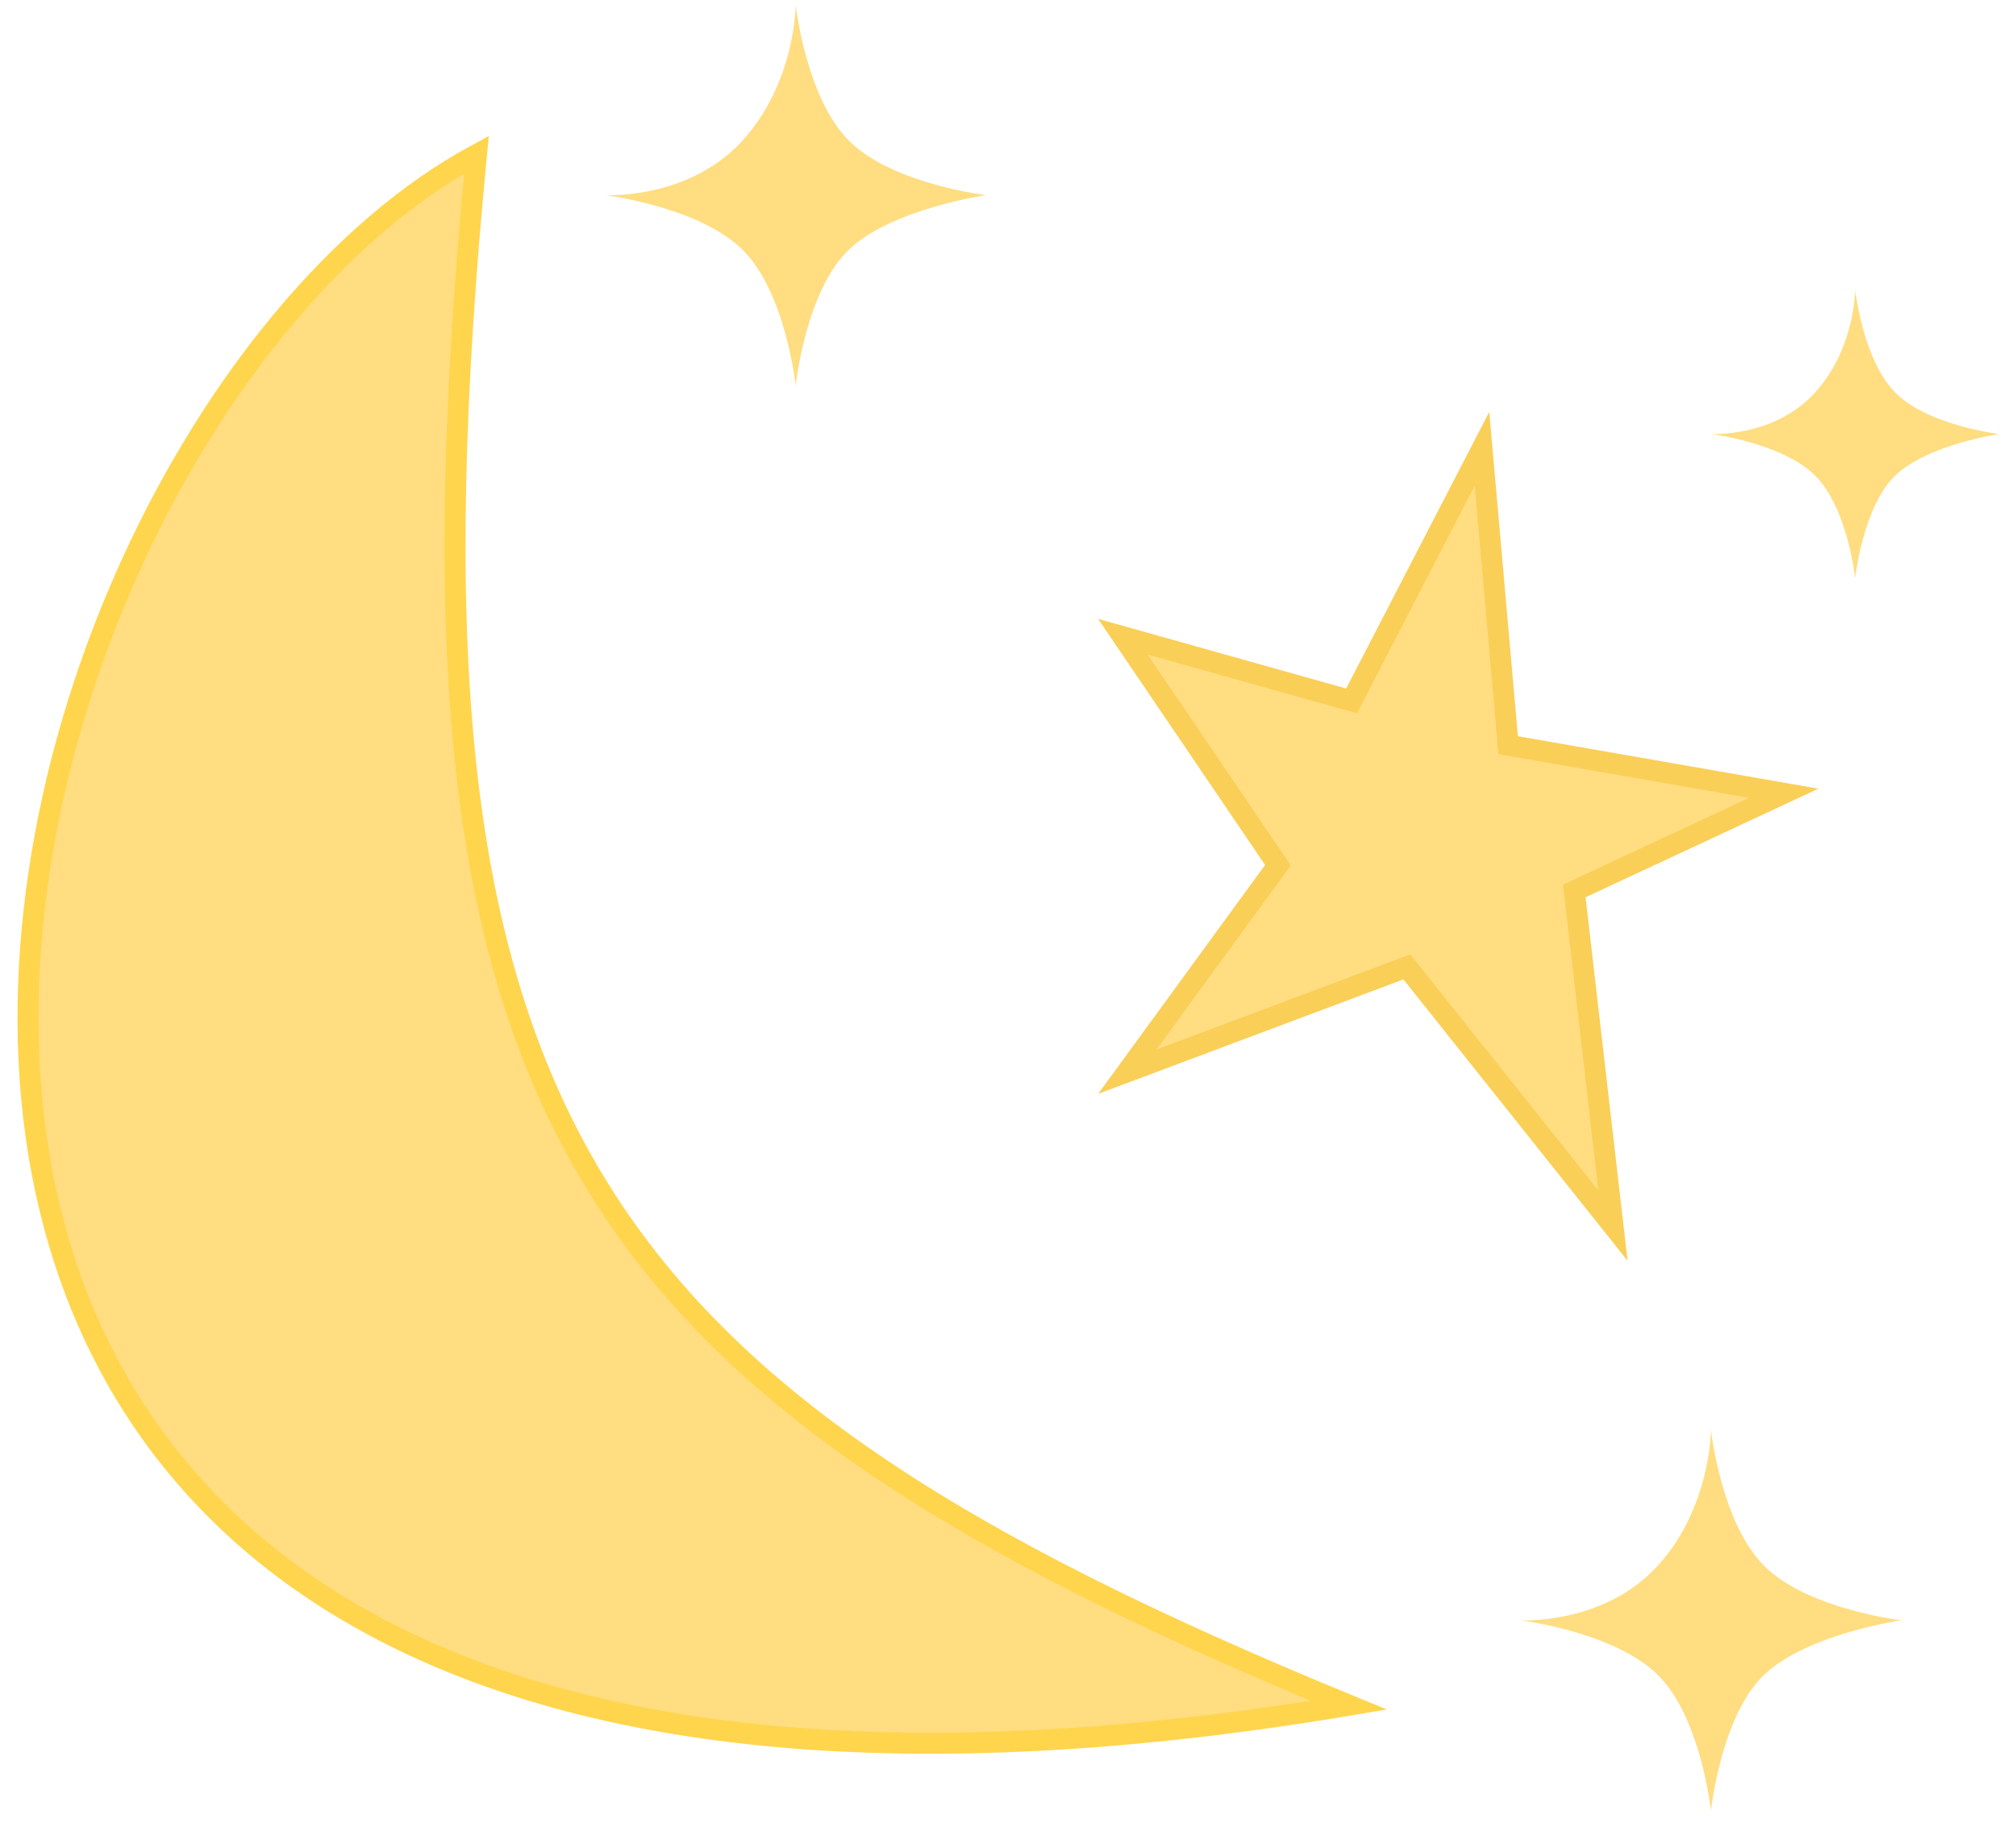
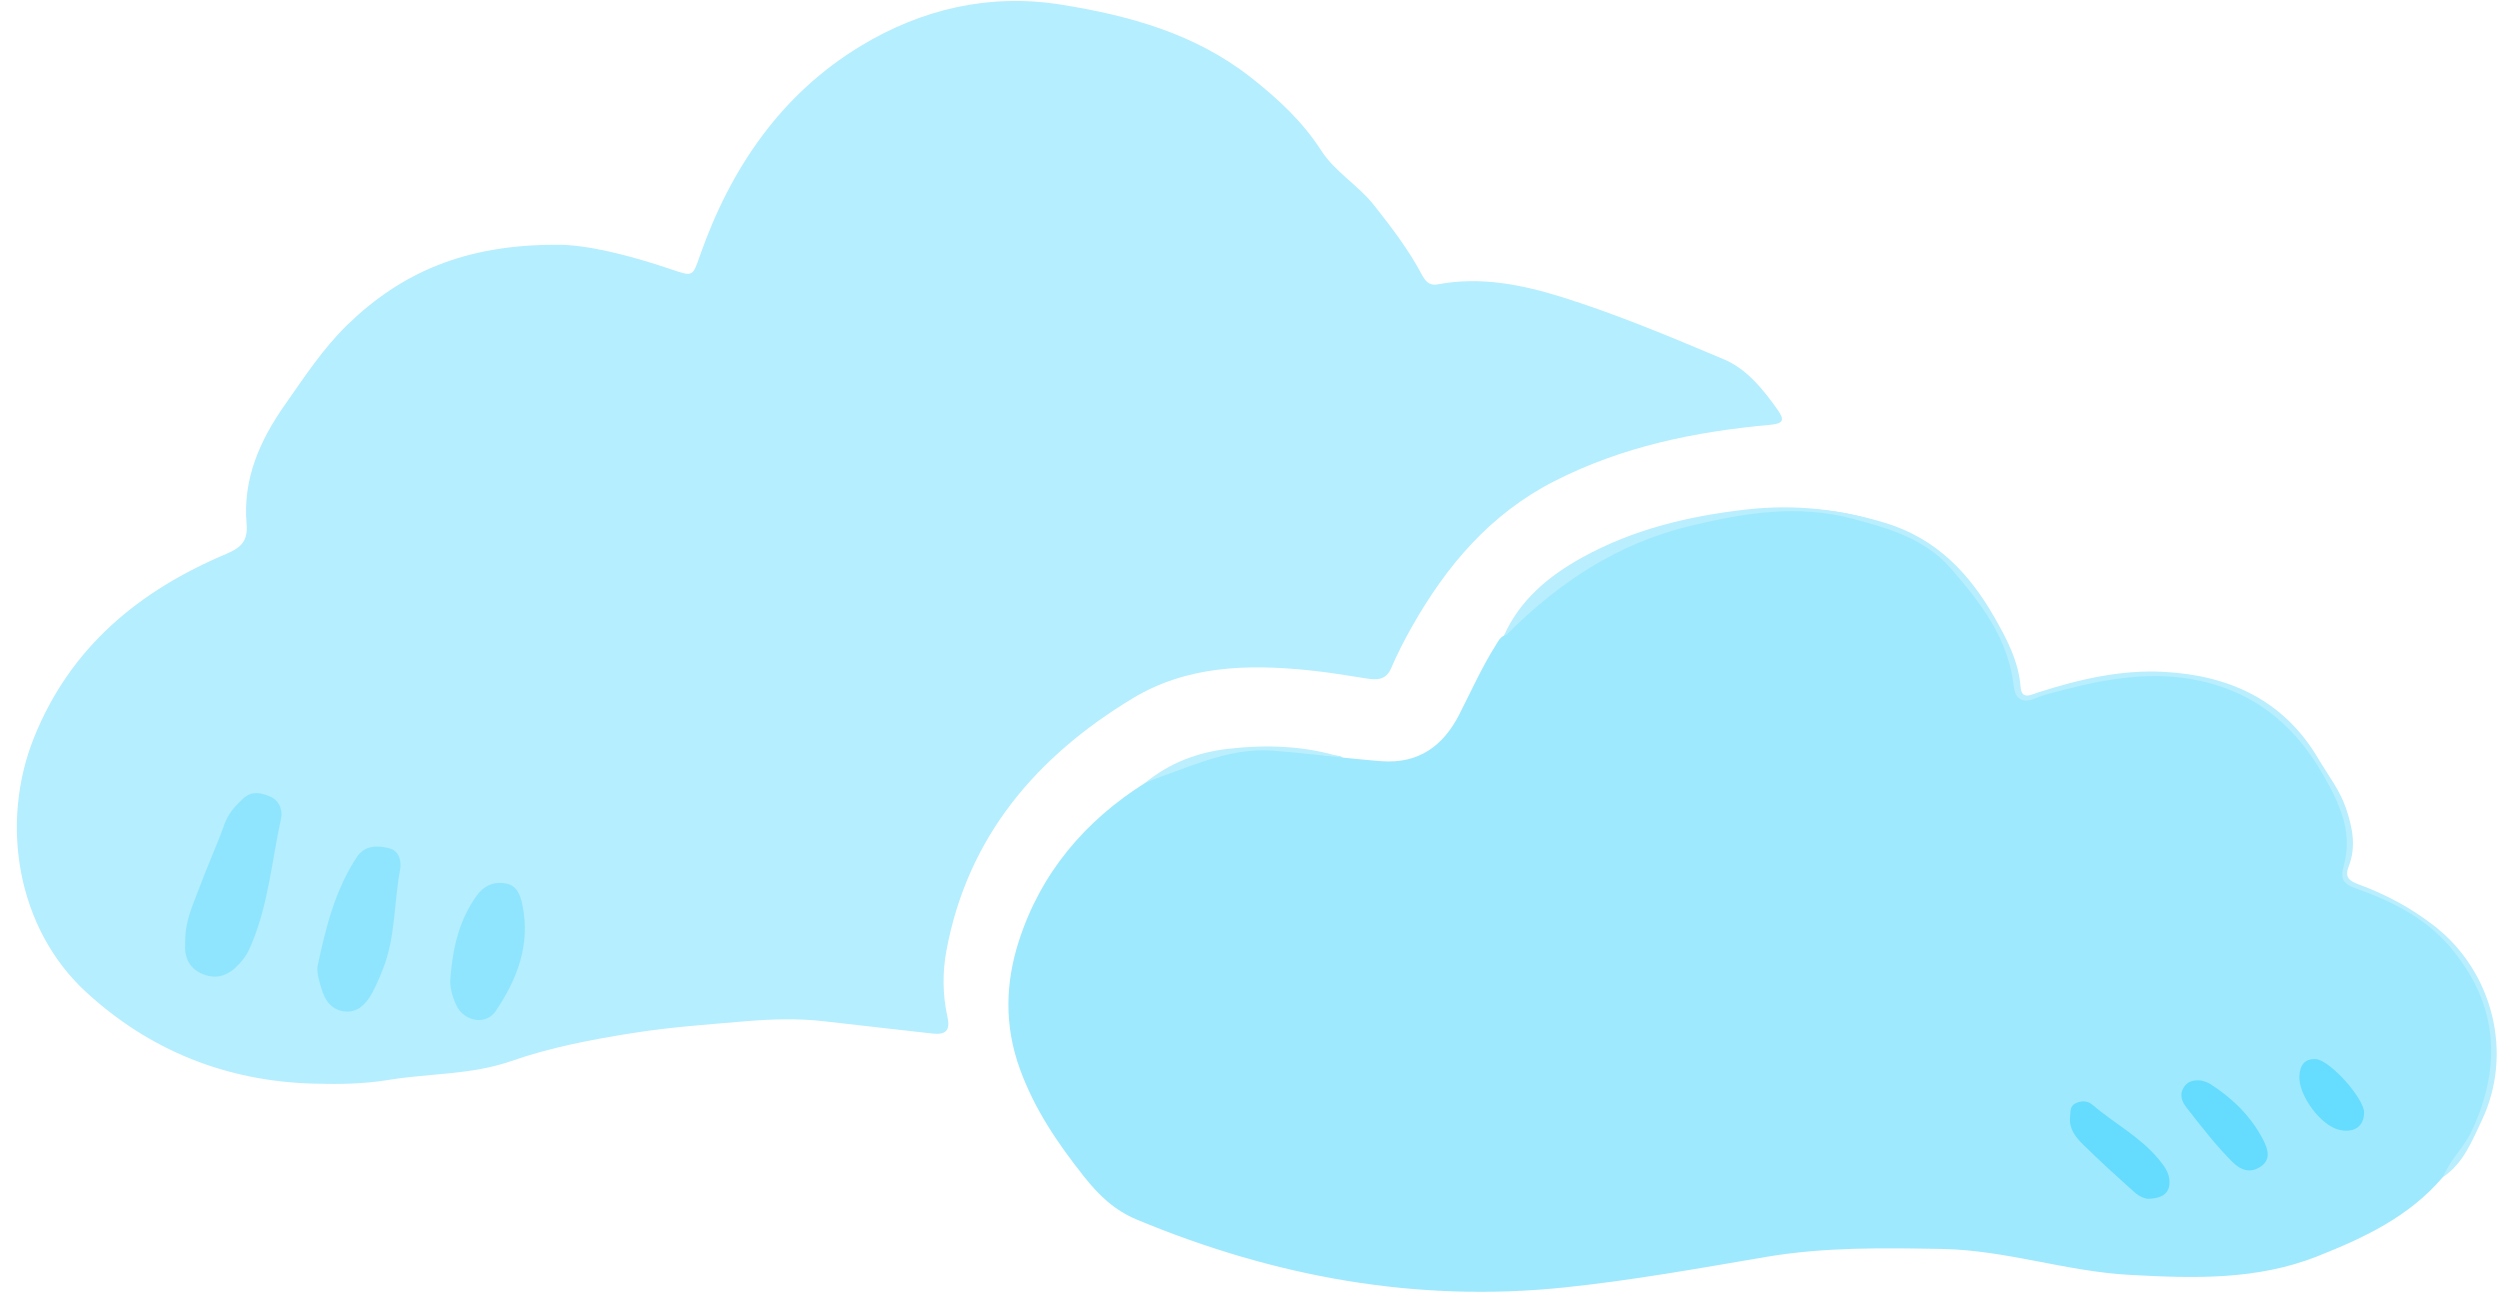
- <svg xmlns="http://www.w3.org/2000/svg" width="96" height="87" viewBox="0 0 96 87" fill="none">
-   <path d="M22.688 7.363C-3.299 21.427 -20.771 95.452 64.23 81.215C27.277 66.026 18.311 52.922 22.688 7.363Z" fill="#FFDD80" stroke="#FFD54D" />
-   <path d="M70.571 21.375L71.783 35.107L71.816 35.489L72.195 35.555L84.939 37.781L75.293 42.281L74.966 42.433L75.007 42.791L76.808 58.372L67.22 46.336L66.993 46.052L66.653 46.179L53.679 51.044L60.646 41.49L60.853 41.206L60.655 40.915L53.471 30.325L63.968 33.273L64.36 33.383L64.547 33.021L70.571 21.375Z" fill="#FFDD80" stroke="#FACF58" />
-   <path d="M81.473 68.103C81.473 68.103 81.96 72.565 84.037 74.606C86.115 76.648 90.541 77.171 90.541 77.171C90.541 77.171 86.115 77.8 84.037 79.736C81.96 81.672 81.473 86.24 81.473 86.24C81.473 86.24 81 81.763 78.908 79.736C76.815 77.71 72.404 77.171 72.404 77.171C72.404 77.171 76.343 77.391 78.908 74.606C81.473 71.821 81.473 68.103 81.473 68.103Z" fill="#FFDD80" />
-   <path d="M37.89 0.227C37.89 0.227 38.377 4.689 40.454 6.73C42.532 8.772 46.958 9.295 46.958 9.295C46.958 9.295 42.532 9.925 40.454 11.861C38.377 13.796 37.89 18.364 37.89 18.364C37.89 18.364 37.417 13.887 35.325 11.861C33.232 9.834 28.821 9.295 28.821 9.295C28.821 9.295 32.76 9.516 35.325 6.73C37.89 3.945 37.89 0.227 37.89 0.227Z" fill="#FFDD80" />
-   <path d="M88.342 13.804C88.342 13.804 88.711 17.184 90.285 18.73C91.858 20.277 95.211 20.673 95.211 20.673C95.211 20.673 91.858 21.15 90.285 22.616C88.711 24.083 88.342 27.543 88.342 27.543C88.342 27.543 87.984 24.151 86.399 22.616C84.814 21.081 81.473 20.673 81.473 20.673C81.473 20.673 84.456 20.84 86.399 18.73C88.342 16.62 88.342 13.804 88.342 13.804Z" fill="#FFDD80" />
+ <svg xmlns="http://www.w3.org/2000/svg" width="144" height="75" viewBox="0 0 144 75" fill="none">
+   <path d="M32.069 14.1C33.745 14.078 36.231 14.687 38.675 15.519C39.931 15.947 39.894 15.924 40.318 14.721C42.088 9.684 44.991 5.42 49.588 2.642C53.077 0.531 56.978 -0.4 61.137 0.27C65.068 0.902 68.833 1.939 72.042 4.455C73.59 5.67 75.024 6.994 76.091 8.655C76.901 9.919 78.225 10.653 79.148 11.826C80.151 13.097 81.123 14.369 81.884 15.792C82.1 16.193 82.319 16.477 82.826 16.378C85.29 15.909 87.707 16.405 90.001 17.123C93.156 18.115 96.229 19.405 99.283 20.692C100.63 21.259 101.56 22.429 102.401 23.62C102.783 24.165 102.756 24.396 101.973 24.468C97.652 24.858 93.455 25.713 89.531 27.715C85.827 29.607 83.314 32.589 81.32 36.111C80.881 36.887 80.476 37.682 80.124 38.499C79.833 39.18 79.292 39.169 78.751 39.086C77.635 38.911 76.526 38.722 75.402 38.609C71.857 38.245 68.356 38.336 65.227 40.232C59.687 43.585 55.737 48.197 54.515 54.747C54.284 55.981 54.288 57.29 54.568 58.539C54.753 59.364 54.477 59.621 53.694 59.53C51.624 59.292 49.55 59.069 47.48 58.826C45.974 58.652 44.48 58.698 42.97 58.822C40.791 59.008 38.611 59.159 36.443 59.504C34.07 59.878 31.709 60.328 29.45 61.116C27.138 61.922 24.724 61.816 22.37 62.205C20.944 62.44 19.502 62.459 18.06 62.417C13.016 62.281 8.574 60.491 4.915 57.101C0.995 53.468 -0.034 47.433 1.967 42.465C4.071 37.25 8.029 34.015 13.047 31.9C13.902 31.537 14.288 31.147 14.204 30.178C13.981 27.586 14.961 25.376 16.43 23.288C17.553 21.687 18.617 20.06 20.032 18.686C23.135 15.693 26.794 14.085 32.069 14.1Z" fill="#B5EEFE" />
+   <path d="M77.351 43.638C78.1 43.709 78.846 43.793 79.595 43.846C81.706 43.997 83.121 42.975 84.049 41.163C84.737 39.819 85.35 38.435 86.16 37.156C86.289 36.951 86.387 36.732 86.618 36.618C89.668 32.827 93.713 30.768 98.405 29.807C99.619 29.558 100.849 29.406 102.071 29.334C105.367 29.137 108.584 29.716 111.278 31.631C113.851 33.462 115.508 36.108 116.136 39.275C116.329 40.239 116.443 40.361 117.427 40.02C119.477 39.305 121.596 38.847 123.75 38.817C128.15 38.76 131.628 40.459 133.849 44.444C134.731 46.025 135.616 47.542 135.241 49.457C134.988 50.748 134.992 50.797 136.237 51.247C137.939 51.868 139.513 52.749 140.785 53.99C143.388 56.526 144.293 59.992 143.165 63.549C142.662 65.13 141.844 66.561 140.713 67.794C138.783 70.072 136.187 71.29 133.493 72.358C129.978 73.75 126.349 73.636 122.652 73.432C119.012 73.232 115.538 72.01 111.898 71.941C108.504 71.881 105.117 71.824 101.742 72.395C97.867 73.054 93.993 73.754 90.088 74.159C81.562 75.044 73.385 73.538 65.492 70.254C64.19 69.713 63.301 68.854 62.446 67.779C60.925 65.861 59.585 63.897 58.738 61.551C57.837 59.057 57.913 56.601 58.688 54.199C59.956 50.275 62.495 47.274 65.984 45.079C69.231 43.18 72.685 42.654 76.344 43.501C76.681 43.581 77.037 43.437 77.351 43.638Z" fill="#9FE9FE" />
+   <path d="M140.717 67.798C141.114 66.811 141.927 66.092 142.382 65.119C144.171 61.282 143.835 57.691 141.076 54.49C139.672 52.863 137.727 51.883 135.699 51.175C134.95 50.914 134.787 50.615 135.007 49.828C135.54 47.895 134.742 46.256 133.792 44.595C132.082 41.61 129.641 39.721 126.258 39.124C123.428 38.624 120.688 39.233 117.971 39.971C117.707 40.043 117.445 40.134 117.192 40.24C116.435 40.558 116.064 40.191 115.985 39.495C115.671 36.751 114.081 34.708 112.356 32.729C110.873 31.03 108.814 30.443 106.76 29.891C103.592 29.04 100.497 29.535 97.36 30.292C93.171 31.299 89.792 33.55 86.807 36.528C86.761 36.573 86.686 36.588 86.625 36.619C87.549 34.549 89.202 33.183 91.113 32.123C94.061 30.492 97.254 29.724 100.603 29.346C103.354 29.036 105.965 29.323 108.595 30.122C111.531 31.015 113.431 33.024 114.88 35.559C115.591 36.804 116.269 38.079 116.386 39.57C116.446 40.346 117.01 40.005 117.396 39.884C119.757 39.131 122.16 38.564 124.65 38.7C128.419 38.908 131.541 40.319 133.542 43.714C134.099 44.656 134.78 45.519 135.135 46.574C135.502 47.672 135.726 48.769 135.29 49.885C135.052 50.494 135.264 50.721 135.835 50.933C137.421 51.512 138.889 52.299 140.232 53.347C143.596 55.974 144.781 60.677 142.953 64.529C142.382 65.728 141.893 67.007 140.717 67.798Z" fill="#B8EEFE" />
+   <path d="M77.351 43.637C75.992 43.501 74.638 43.331 73.275 43.236C71.02 43.077 68.992 43.974 66.937 44.712C66.616 44.825 66.302 44.954 65.984 45.075C67.365 43.948 68.962 43.338 70.718 43.134C72.958 42.877 75.179 42.949 77.351 43.637Z" fill="#BBEFFE" />
+   <path d="M10.67 54.285C10.644 53.067 11.113 52.133 11.465 51.179C11.927 49.93 12.483 48.716 12.933 47.463C13.156 46.846 13.557 46.411 14.012 45.991C14.485 45.556 15.011 45.643 15.544 45.874C16.115 46.12 16.29 46.684 16.187 47.153C15.665 49.544 15.465 52.015 14.519 54.308C14.39 54.622 14.246 54.948 14.038 55.213C13.486 55.92 12.816 56.473 11.843 56.166C10.86 55.856 10.595 55.076 10.67 54.285Z" fill="#8FE5FE" />
+   <path d="M18.284 55.689C18.749 53.487 19.283 51.303 20.546 49.377C21.008 48.678 21.723 48.693 22.393 48.852C22.987 48.992 23.142 49.586 23.044 50.1C22.688 52.007 22.783 53.994 22.052 55.829C21.863 56.306 21.663 56.783 21.417 57.229C21.087 57.827 20.603 58.323 19.884 58.262C19.116 58.198 18.711 57.638 18.507 56.915C18.393 56.518 18.257 56.132 18.284 55.689Z" fill="#8FE5FE" />
+   <path d="M25.954 56.211C26.09 54.565 26.457 52.991 27.441 51.61C27.861 51.02 28.432 50.762 29.128 50.887C29.768 50.997 29.965 51.534 30.082 52.087C30.574 54.387 29.798 56.397 28.549 58.243C27.986 59.076 26.718 58.837 26.287 57.91C26.044 57.38 25.874 56.821 25.954 56.211Z" fill="#8FE5FE" />
+   <path d="M123.765 69.05C123.594 69.066 123.231 68.929 122.951 68.676C121.933 67.764 120.915 66.848 119.947 65.887C119.546 65.486 119.171 65.009 119.235 64.355C119.266 64.048 119.213 63.708 119.553 63.549C119.879 63.394 120.234 63.386 120.522 63.632C121.763 64.699 123.25 65.463 124.321 66.75C124.616 67.106 124.892 67.457 124.949 67.896C125.032 68.566 124.748 69.016 123.765 69.05Z" fill="#65DCFE" />
+   <path d="M126.803 62.24C126.875 62.266 127.121 62.315 127.318 62.44C128.604 63.269 129.675 64.309 130.379 65.694C130.644 66.213 130.803 66.78 130.243 67.178C129.66 67.59 129.096 67.439 128.589 66.932C127.617 65.963 126.788 64.873 125.944 63.799C125.691 63.477 125.513 63.072 125.774 62.652C125.967 62.334 126.258 62.175 126.803 62.24Z" fill="#65DCFE" />
+   <path d="M136.172 64.083C136.168 64.874 135.605 65.271 134.753 65.082C133.667 64.836 132.373 63.072 132.445 61.96C132.483 61.351 132.751 60.969 133.395 61.007C134.201 61.056 136.176 63.273 136.172 64.083Z" fill="#66DCFE" />
</svg>
